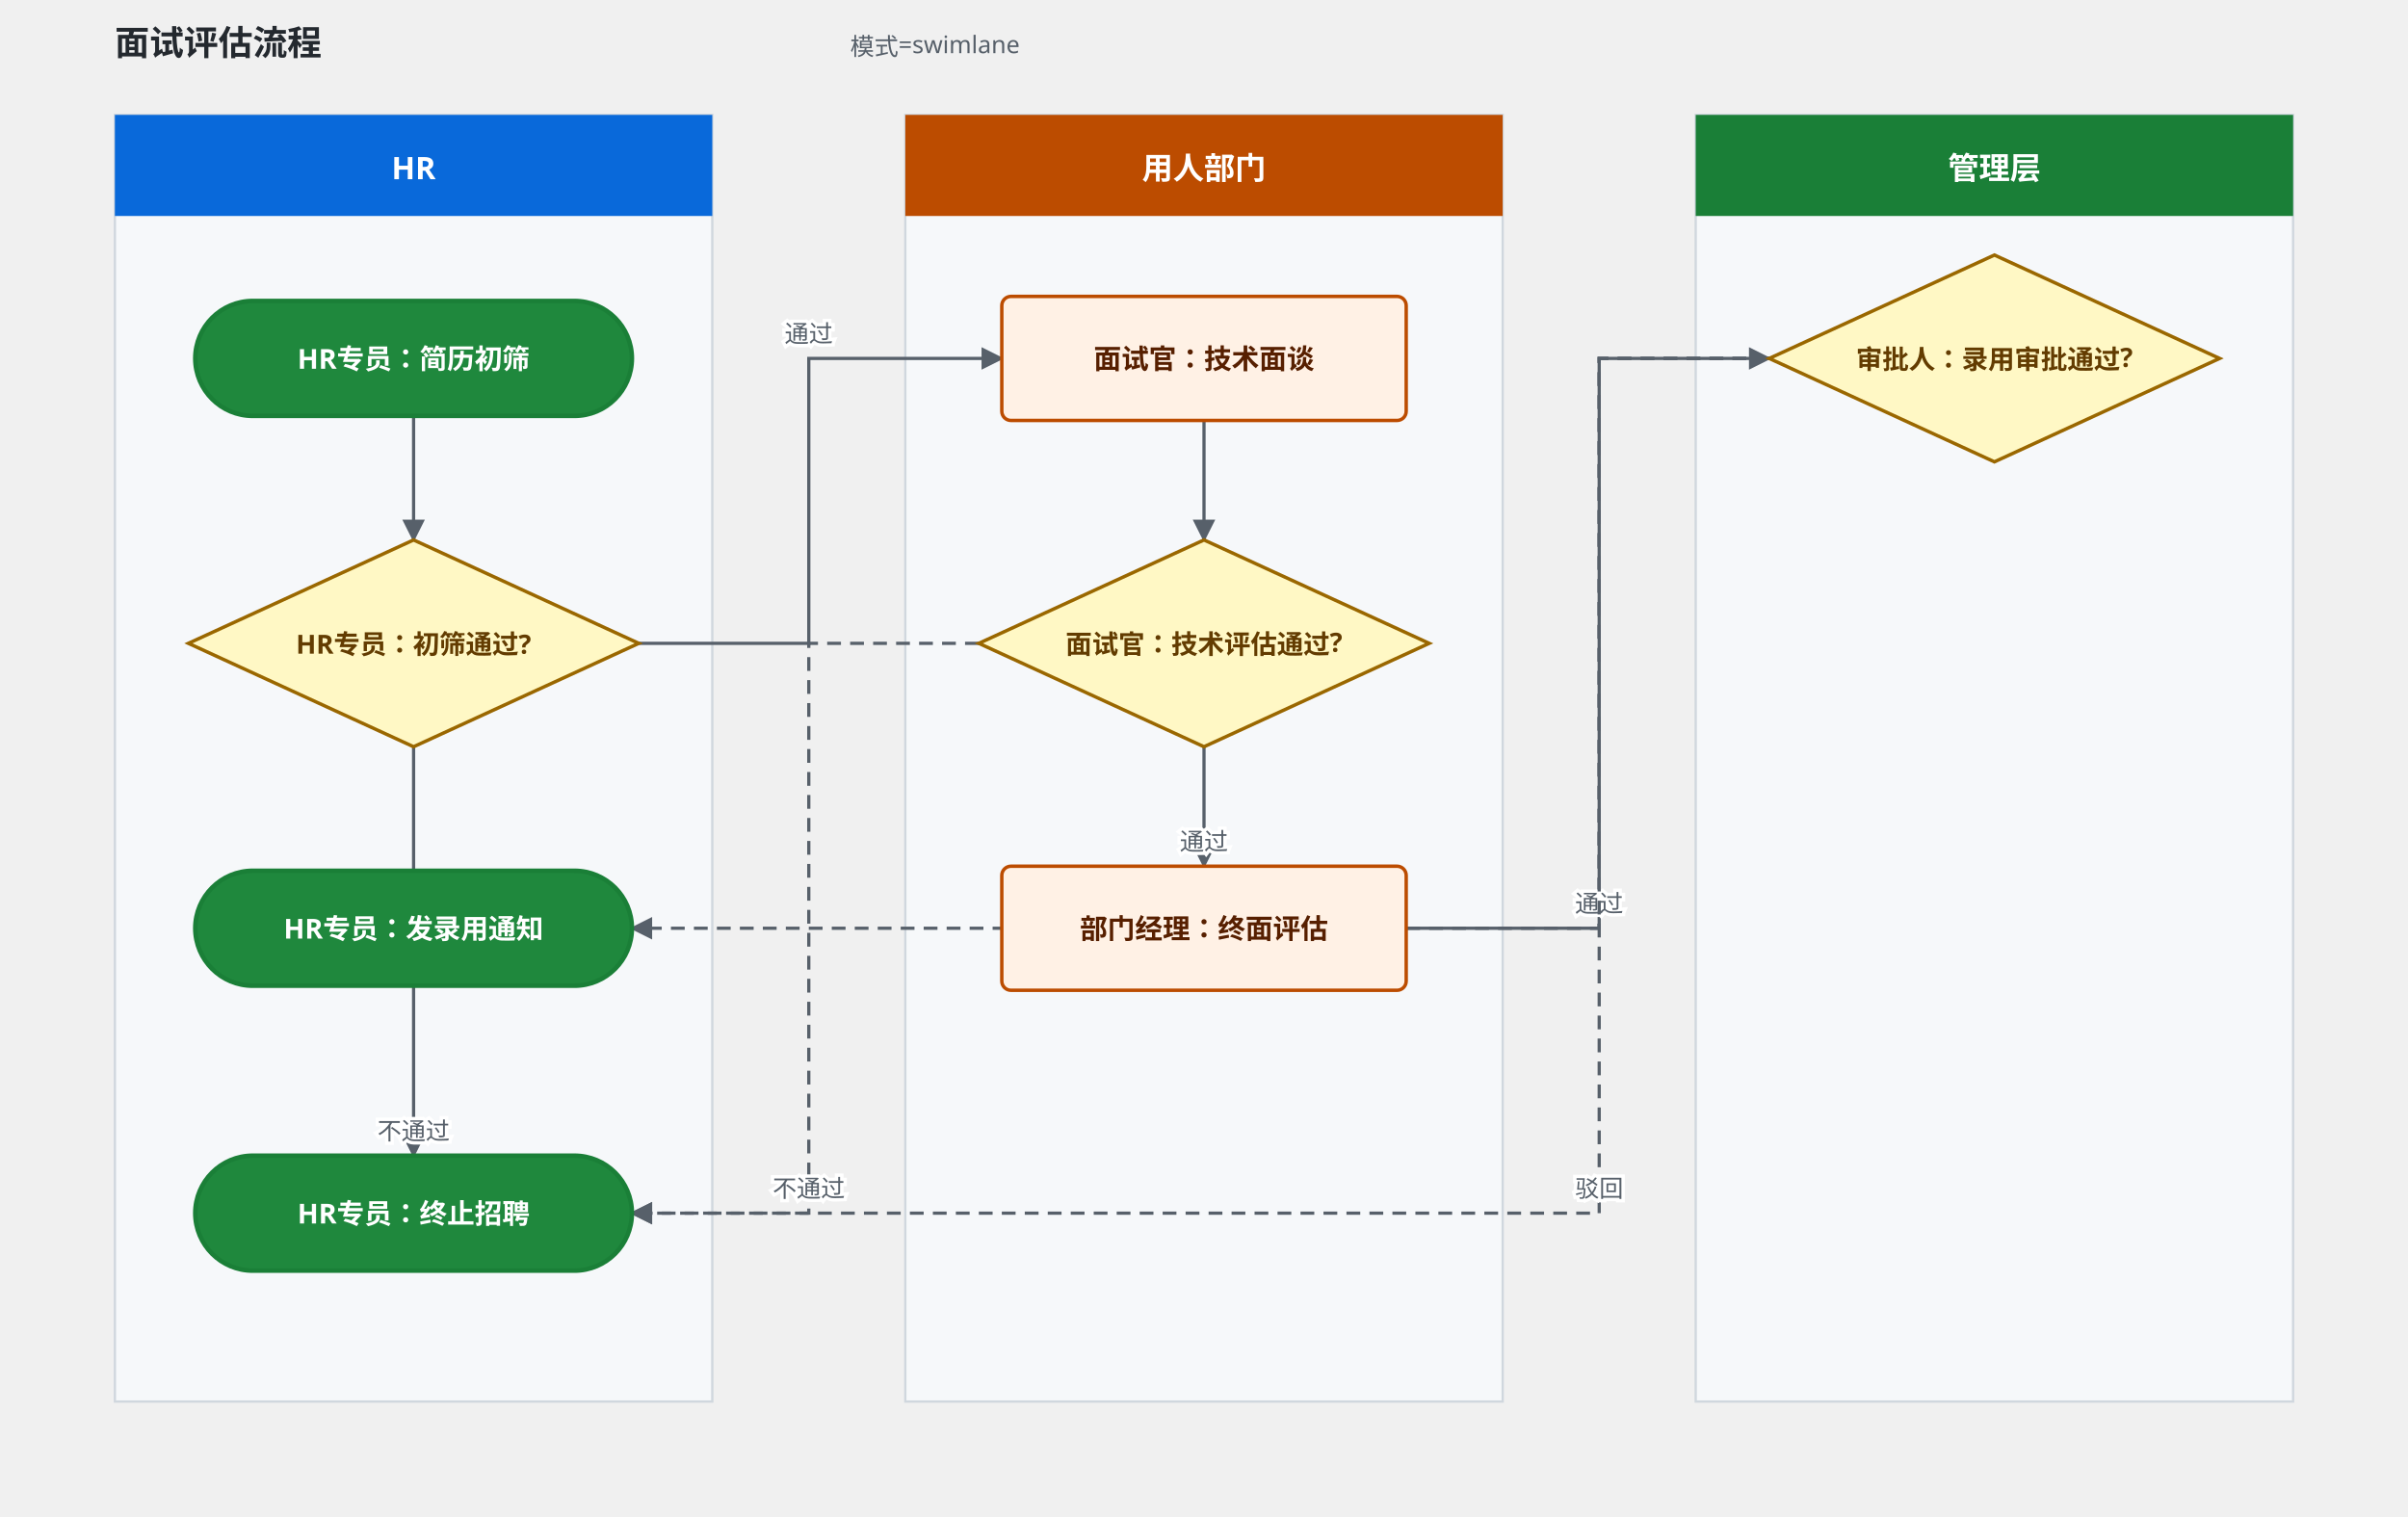
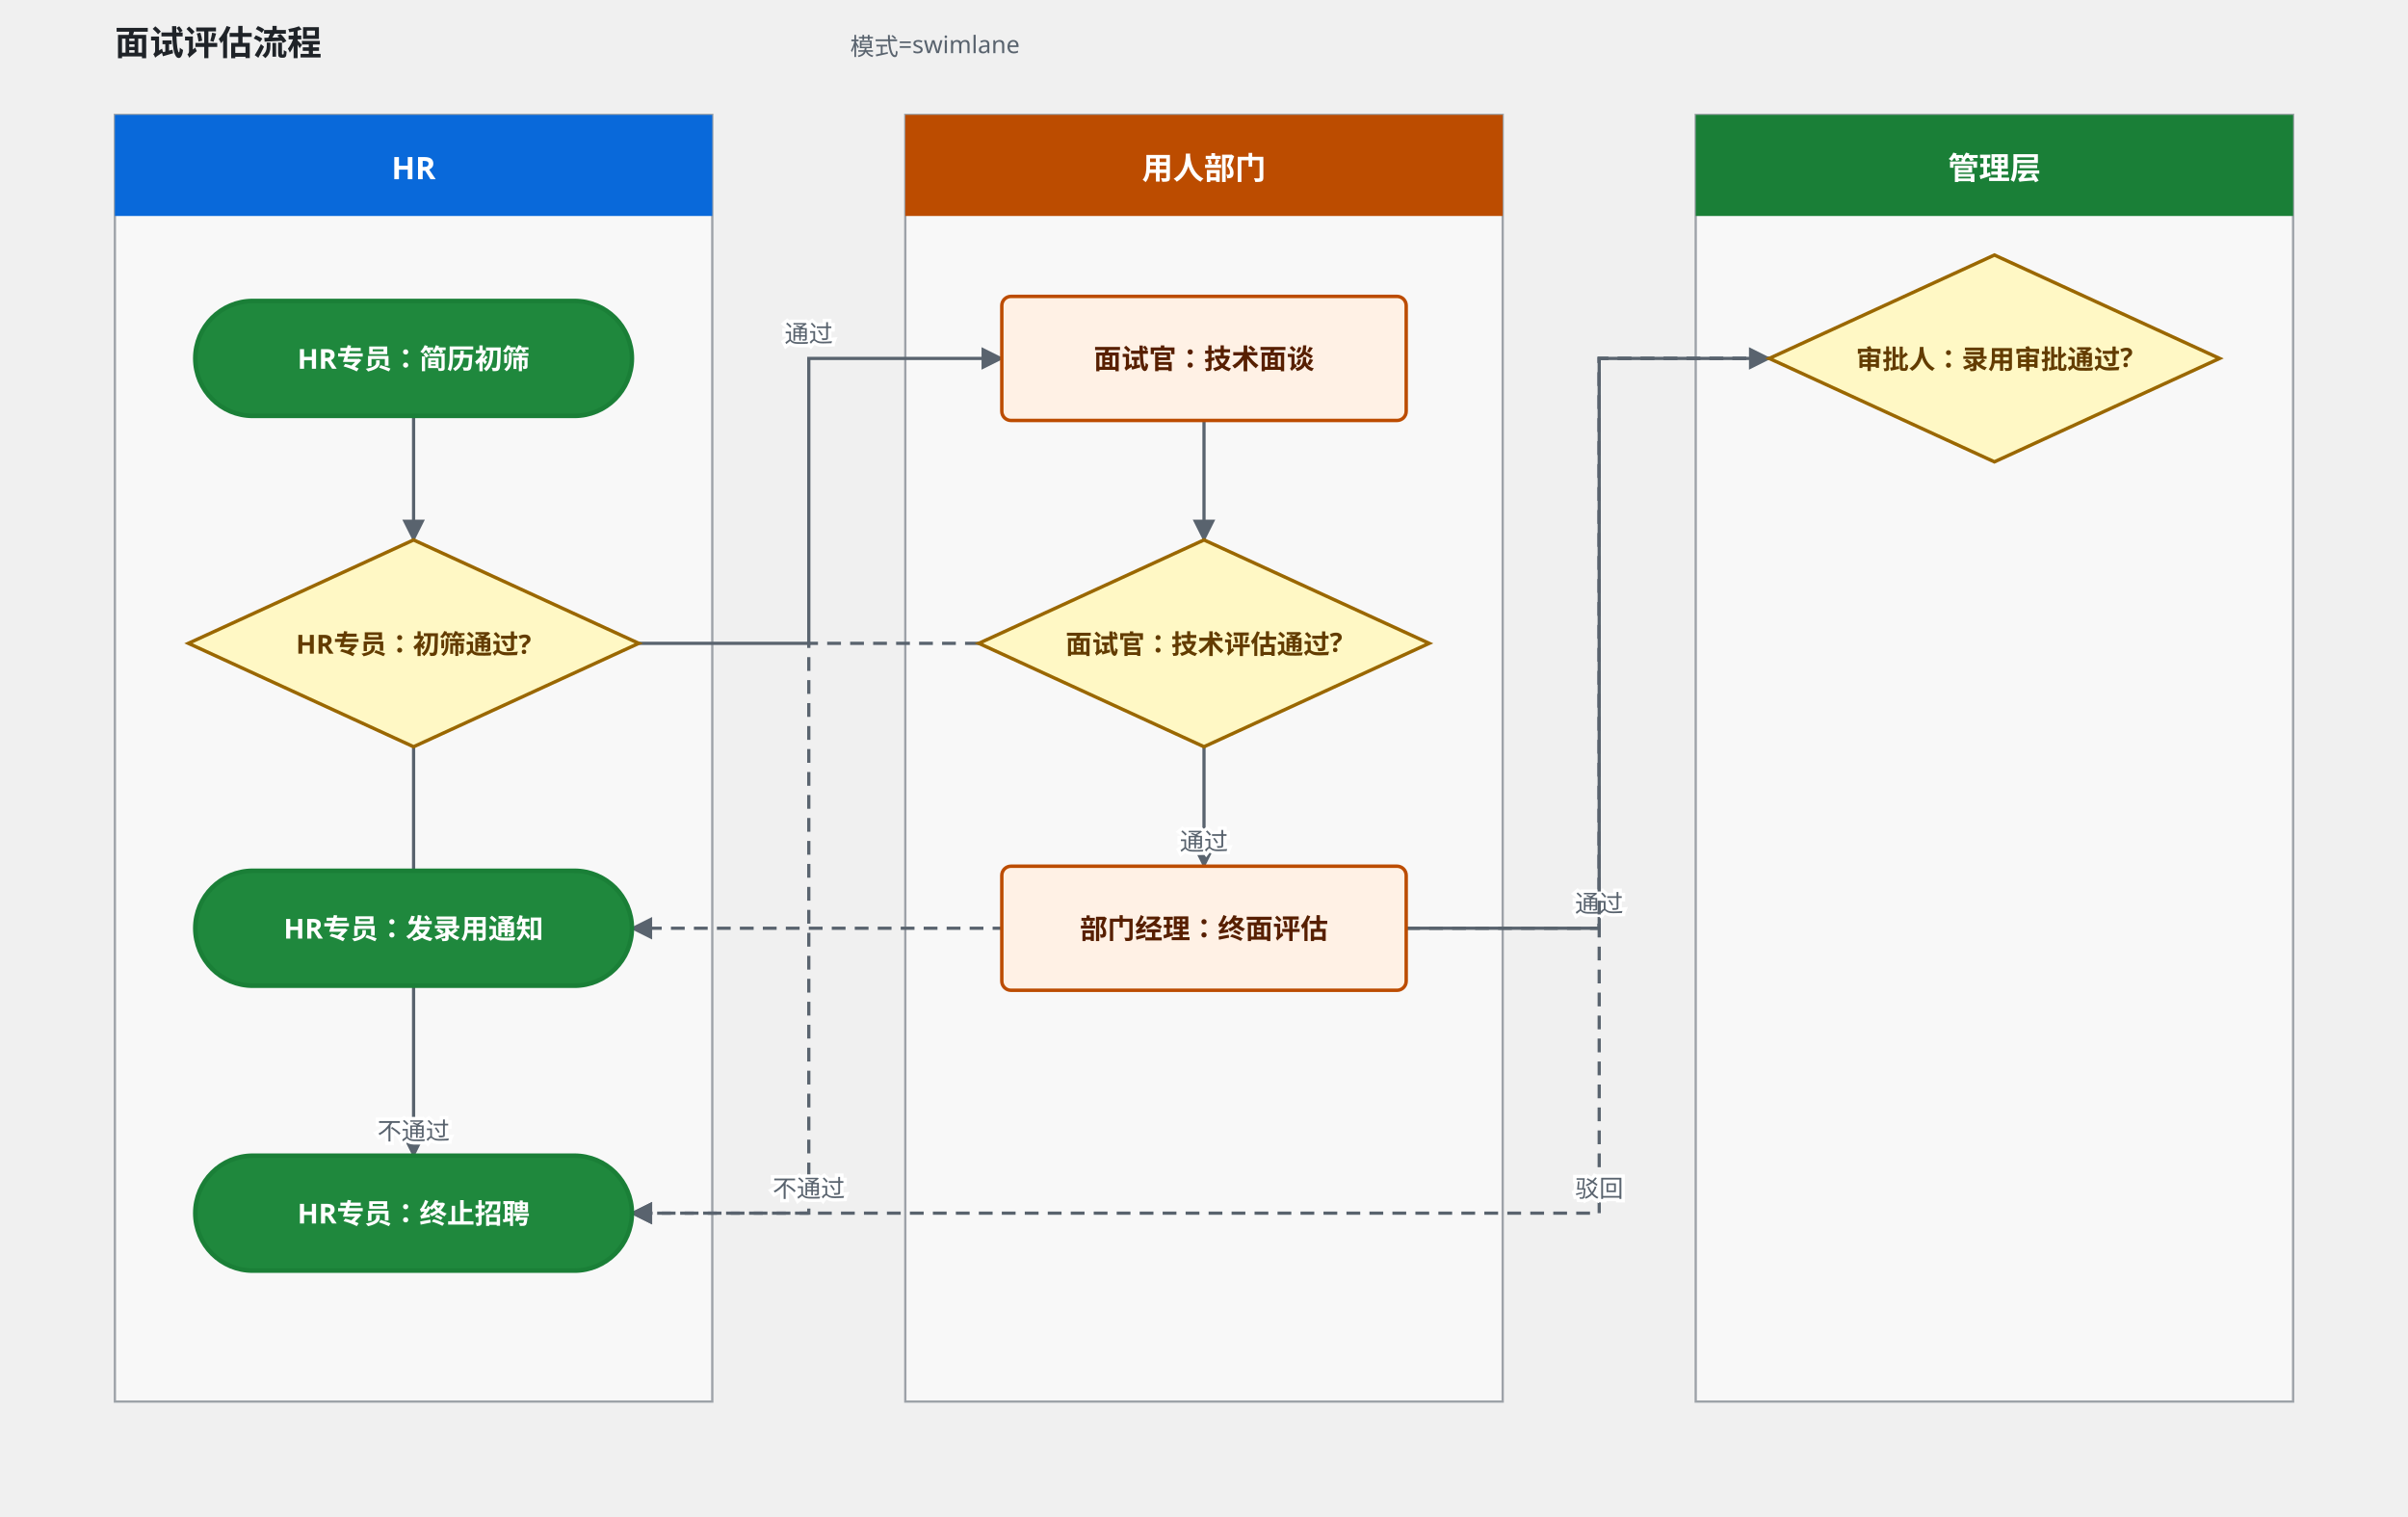
<svg xmlns="http://www.w3.org/2000/svg" viewBox="0 0 1048 660" width="1048" height="660" style="background:#ffffff;font-family:'Microsoft YaHei',system-ui,sans-serif">
  <defs>
    <marker id="arr" viewBox="0 0 10 10" refX="9" refY="5" markerWidth="7" markerHeight="7" orient="auto-start-reverse">
-       <path d="M0,0 L10,5 L0,10 z" fill="#57606a" />
+       <path d="M0,0 L10,5 L0,10 z" fill="#59636e" />
    </marker>
  </defs>
-   <rect x="50" y="50" width="260" height="560" fill="#f6f8fa" stroke="#d0d7de" stroke-width="1" />
+   <rect x="50" y="50" width="260" height="560" fill="#ffffff" stroke="#59636e" stroke-width="1" opacity="0.55" />
  <rect x="50" y="50" width="260" height="44" fill="#0969da" />
  <text x="180" y="78" text-anchor="middle" font-size="13.5" font-weight="700" fill="#ffffff">HR</text>
-   <rect x="394" y="50" width="260" height="560" fill="#f6f8fa" stroke="#d0d7de" stroke-width="1" />
+   <rect x="394" y="50" width="260" height="560" fill="#ffffff" stroke="#59636e" stroke-width="1" opacity="0.55" />
  <rect x="394" y="50" width="260" height="44" fill="#bc4c00" />
  <text x="524" y="78" text-anchor="middle" font-size="13.5" font-weight="700" fill="#ffffff">用人部门</text>
-   <rect x="738" y="50" width="260" height="560" fill="#f6f8fa" stroke="#d0d7de" stroke-width="1" />
+   <rect x="738" y="50" width="260" height="560" fill="#ffffff" stroke="#59636e" stroke-width="1" opacity="0.55" />
  <rect x="738" y="50" width="260" height="44" fill="#1a7f37" />
  <text x="868" y="78" text-anchor="middle" font-size="13.5" font-weight="700" fill="#ffffff">管理层</text>
-   <path d="M 180 181 L 180 235" fill="none" stroke="#57606a" stroke-width="1.4" marker-end="url(#arr)" />
-   <path d="M 278 280 L 352 280 L 352 156 L 436 156" fill="none" stroke="#57606a" stroke-width="1.4" marker-end="url(#arr)" />
-   <text x="352" y="149" text-anchor="middle" font-size="10.5" fill="#57606a" paint-order="stroke" stroke="#ffffff" stroke-width="3">通过</text>
-   <path d="M 180 325 L 180 503" fill="none" stroke="#57606a" stroke-width="1.4" marker-end="url(#arr)" />
-   <text x="180" y="496" text-anchor="middle" font-size="10.5" fill="#57606a" paint-order="stroke" stroke="#ffffff" stroke-width="3">不通过</text>
-   <path d="M 524 183 L 524 235" fill="none" stroke="#57606a" stroke-width="1.4" marker-end="url(#arr)" />
-   <path d="M 524 325 L 524 377" fill="none" stroke="#57606a" stroke-width="1.4" marker-end="url(#arr)" />
-   <text x="524" y="370" text-anchor="middle" font-size="10.5" fill="#57606a" paint-order="stroke" stroke="#ffffff" stroke-width="3">通过</text>
-   <path d="M 426 280 L 352 280 L 352 528 L 275 528" fill="none" stroke="#57606a" stroke-width="1.4" stroke-dasharray="6 4" marker-end="url(#arr)" />
-   <text x="352" y="521" text-anchor="middle" font-size="10.5" fill="#57606a" paint-order="stroke" stroke="#ffffff" stroke-width="3">不通过</text>
-   <path d="M 612 404 L 696 404 L 696 156 L 770 156" fill="none" stroke="#57606a" stroke-width="1.4" marker-end="url(#arr)" />
-   <path d="M 770 156 L 696 156 L 696 404 L 275 404" fill="none" stroke="#57606a" stroke-width="1.4" stroke-dasharray="6 4" marker-end="url(#arr)" />
-   <text x="696" y="397" text-anchor="middle" font-size="10.5" fill="#57606a" paint-order="stroke" stroke="#ffffff" stroke-width="3">通过</text>
-   <path d="M 770 156 L 696 156 L 696 528 L 275 528" fill="none" stroke="#57606a" stroke-width="1.4" stroke-dasharray="6 4" marker-end="url(#arr)" />
-   <text x="696" y="521" text-anchor="middle" font-size="10.5" fill="#57606a" paint-order="stroke" stroke="#ffffff" stroke-width="3">驳回</text>
-   <g transform="translate(0,0)">
+   <path d="M 180 181 L 180 235" fill="none" stroke="#59636e" stroke-width="1.4" marker-end="url(#arr)" data-edge="1" data-eidx="0" />
+   <path d="M 278 280 L 352 280 L 352 156 L 436 156" fill="none" stroke="#59636e" stroke-width="1.4" marker-end="url(#arr)" data-edge="1" data-eidx="1" />
+   <text x="352" y="149" text-anchor="middle" font-size="10.5" fill="#59636e" paint-order="stroke" stroke="#ffffff" stroke-width="3">通过</text>
+   <path d="M 180 325 L 180 503" fill="none" stroke="#59636e" stroke-width="1.4" marker-end="url(#arr)" data-edge="1" data-eidx="2" />
+   <text x="180" y="496" text-anchor="middle" font-size="10.5" fill="#59636e" paint-order="stroke" stroke="#ffffff" stroke-width="3">不通过</text>
+   <path d="M 524 183 L 524 235" fill="none" stroke="#59636e" stroke-width="1.4" marker-end="url(#arr)" data-edge="1" data-eidx="3" />
+   <path d="M 524 325 L 524 377" fill="none" stroke="#59636e" stroke-width="1.4" marker-end="url(#arr)" data-edge="1" data-eidx="4" />
+   <text x="524" y="370" text-anchor="middle" font-size="10.5" fill="#59636e" paint-order="stroke" stroke="#ffffff" stroke-width="3">通过</text>
+   <path d="M 426 280 L 352 280 L 352 528 L 275 528" fill="none" stroke="#59636e" stroke-width="1.4" stroke-dasharray="6 4" marker-end="url(#arr)" data-edge="1" data-eidx="5" />
+   <text x="352" y="521" text-anchor="middle" font-size="10.5" fill="#59636e" paint-order="stroke" stroke="#ffffff" stroke-width="3">不通过</text>
+   <path d="M 612 404 L 696 404 L 696 156 L 770 156" fill="none" stroke="#59636e" stroke-width="1.4" marker-end="url(#arr)" data-edge="1" data-eidx="6" />
+   <path d="M 770 156 L 696 156 L 696 404 L 275 404" fill="none" stroke="#59636e" stroke-width="1.4" stroke-dasharray="6 4" marker-end="url(#arr)" data-edge="1" data-eidx="7" />
+   <text x="696" y="397" text-anchor="middle" font-size="10.5" fill="#59636e" paint-order="stroke" stroke="#ffffff" stroke-width="3">通过</text>
+   <path d="M 770 156 L 696 156 L 696 528 L 275 528" fill="none" stroke="#59636e" stroke-width="1.4" stroke-dasharray="6 4" marker-end="url(#arr)" data-edge="1" data-eidx="8" />
+   <text x="696" y="521" text-anchor="middle" font-size="10.5" fill="#59636e" paint-order="stroke" stroke="#ffffff" stroke-width="3">驳回</text>
+   <g transform="translate(0,0)" data-id="N1">
    <g fill="#1f883d" stroke="#1a7f37" stroke-width="2">
      <rect x="85" y="131" width="190" height="50" rx="25" ry="25" />
    </g>
    <text x="180" y="160.5" text-anchor="middle" font-size="12" font-weight="600" fill="#ffffff">HR专员：简历初筛</text>
  </g>
-   <g transform="translate(0,0)">
+   <g transform="translate(0,0)" data-id="N2">
    <g fill="#fff8c5" stroke="#9a6700" stroke-width="1.5">
      <polygon points="180,235 278,280 180,325 82,280" />
    </g>
    <text x="180" y="284.5" text-anchor="middle" font-size="11.5" font-weight="600" fill="#633c01">HR专员：初筛通过?</text>
  </g>
-   <g transform="translate(0,0)">
+   <g transform="translate(0,0)" data-id="N7">
    <g fill="#1f883d" stroke="#1a7f37" stroke-width="2">
      <rect x="85" y="379" width="190" height="50" rx="25" ry="25" />
    </g>
    <text x="180" y="408.5" text-anchor="middle" font-size="12" font-weight="600" fill="#ffffff">HR专员：发录用通知</text>
  </g>
-   <g transform="translate(0,0)">
+   <g transform="translate(0,0)" data-id="N8">
    <g fill="#1f883d" stroke="#1a7f37" stroke-width="2">
      <rect x="85" y="503" width="190" height="50" rx="25" ry="25" />
    </g>
    <text x="180" y="532.5" text-anchor="middle" font-size="12" font-weight="600" fill="#ffffff">HR专员：终止招聘</text>
  </g>
-   <g transform="translate(0,0)">
+   <g transform="translate(0,0)" data-id="N3">
    <g fill="#fff1e5" stroke="#bc4c00" stroke-width="1.5">
      <rect x="436" y="129" width="176" height="54" rx="4" />
    </g>
    <text x="524" y="160.5" text-anchor="middle" font-size="12" font-weight="600" fill="#571f00">面试官：技术面谈</text>
  </g>
-   <g transform="translate(0,0)">
+   <g transform="translate(0,0)" data-id="N4">
    <g fill="#fff8c5" stroke="#9a6700" stroke-width="1.5">
      <polygon points="524,235 622,280 524,325 426,280" />
    </g>
    <text x="524" y="284.5" text-anchor="middle" font-size="11.5" font-weight="600" fill="#633c01">面试官：技术评估通过?</text>
  </g>
-   <g transform="translate(0,0)">
+   <g transform="translate(0,0)" data-id="N5">
    <g fill="#fff1e5" stroke="#bc4c00" stroke-width="1.5">
      <rect x="436" y="377" width="176" height="54" rx="4" />
    </g>
    <text x="524" y="408.5" text-anchor="middle" font-size="12" font-weight="600" fill="#571f00">部门经理：终面评估</text>
  </g>
-   <g transform="translate(0,0)">
+   <g transform="translate(0,0)" data-id="N6">
    <g fill="#fff8c5" stroke="#9a6700" stroke-width="1.5">
      <polygon points="868,111 966,156 868,201 770,156" />
    </g>
    <text x="868" y="160.5" text-anchor="middle" font-size="11.5" font-weight="600" fill="#633c01">审批人：录用审批通过?</text>
  </g>
-   <text x="50" y="24" font-size="15" font-weight="700" fill="#24292f">面试评估流程</text>
-   <text x="370" y="24" font-size="10.5" fill="#57606a">模式=swimlane</text>
+   <text x="50" y="24" font-size="15" font-weight="700" fill="#1f2328">面试评估流程</text>
+   <text x="370" y="24" font-size="10.5" fill="#59636e">模式=swimlane</text>
</svg>
